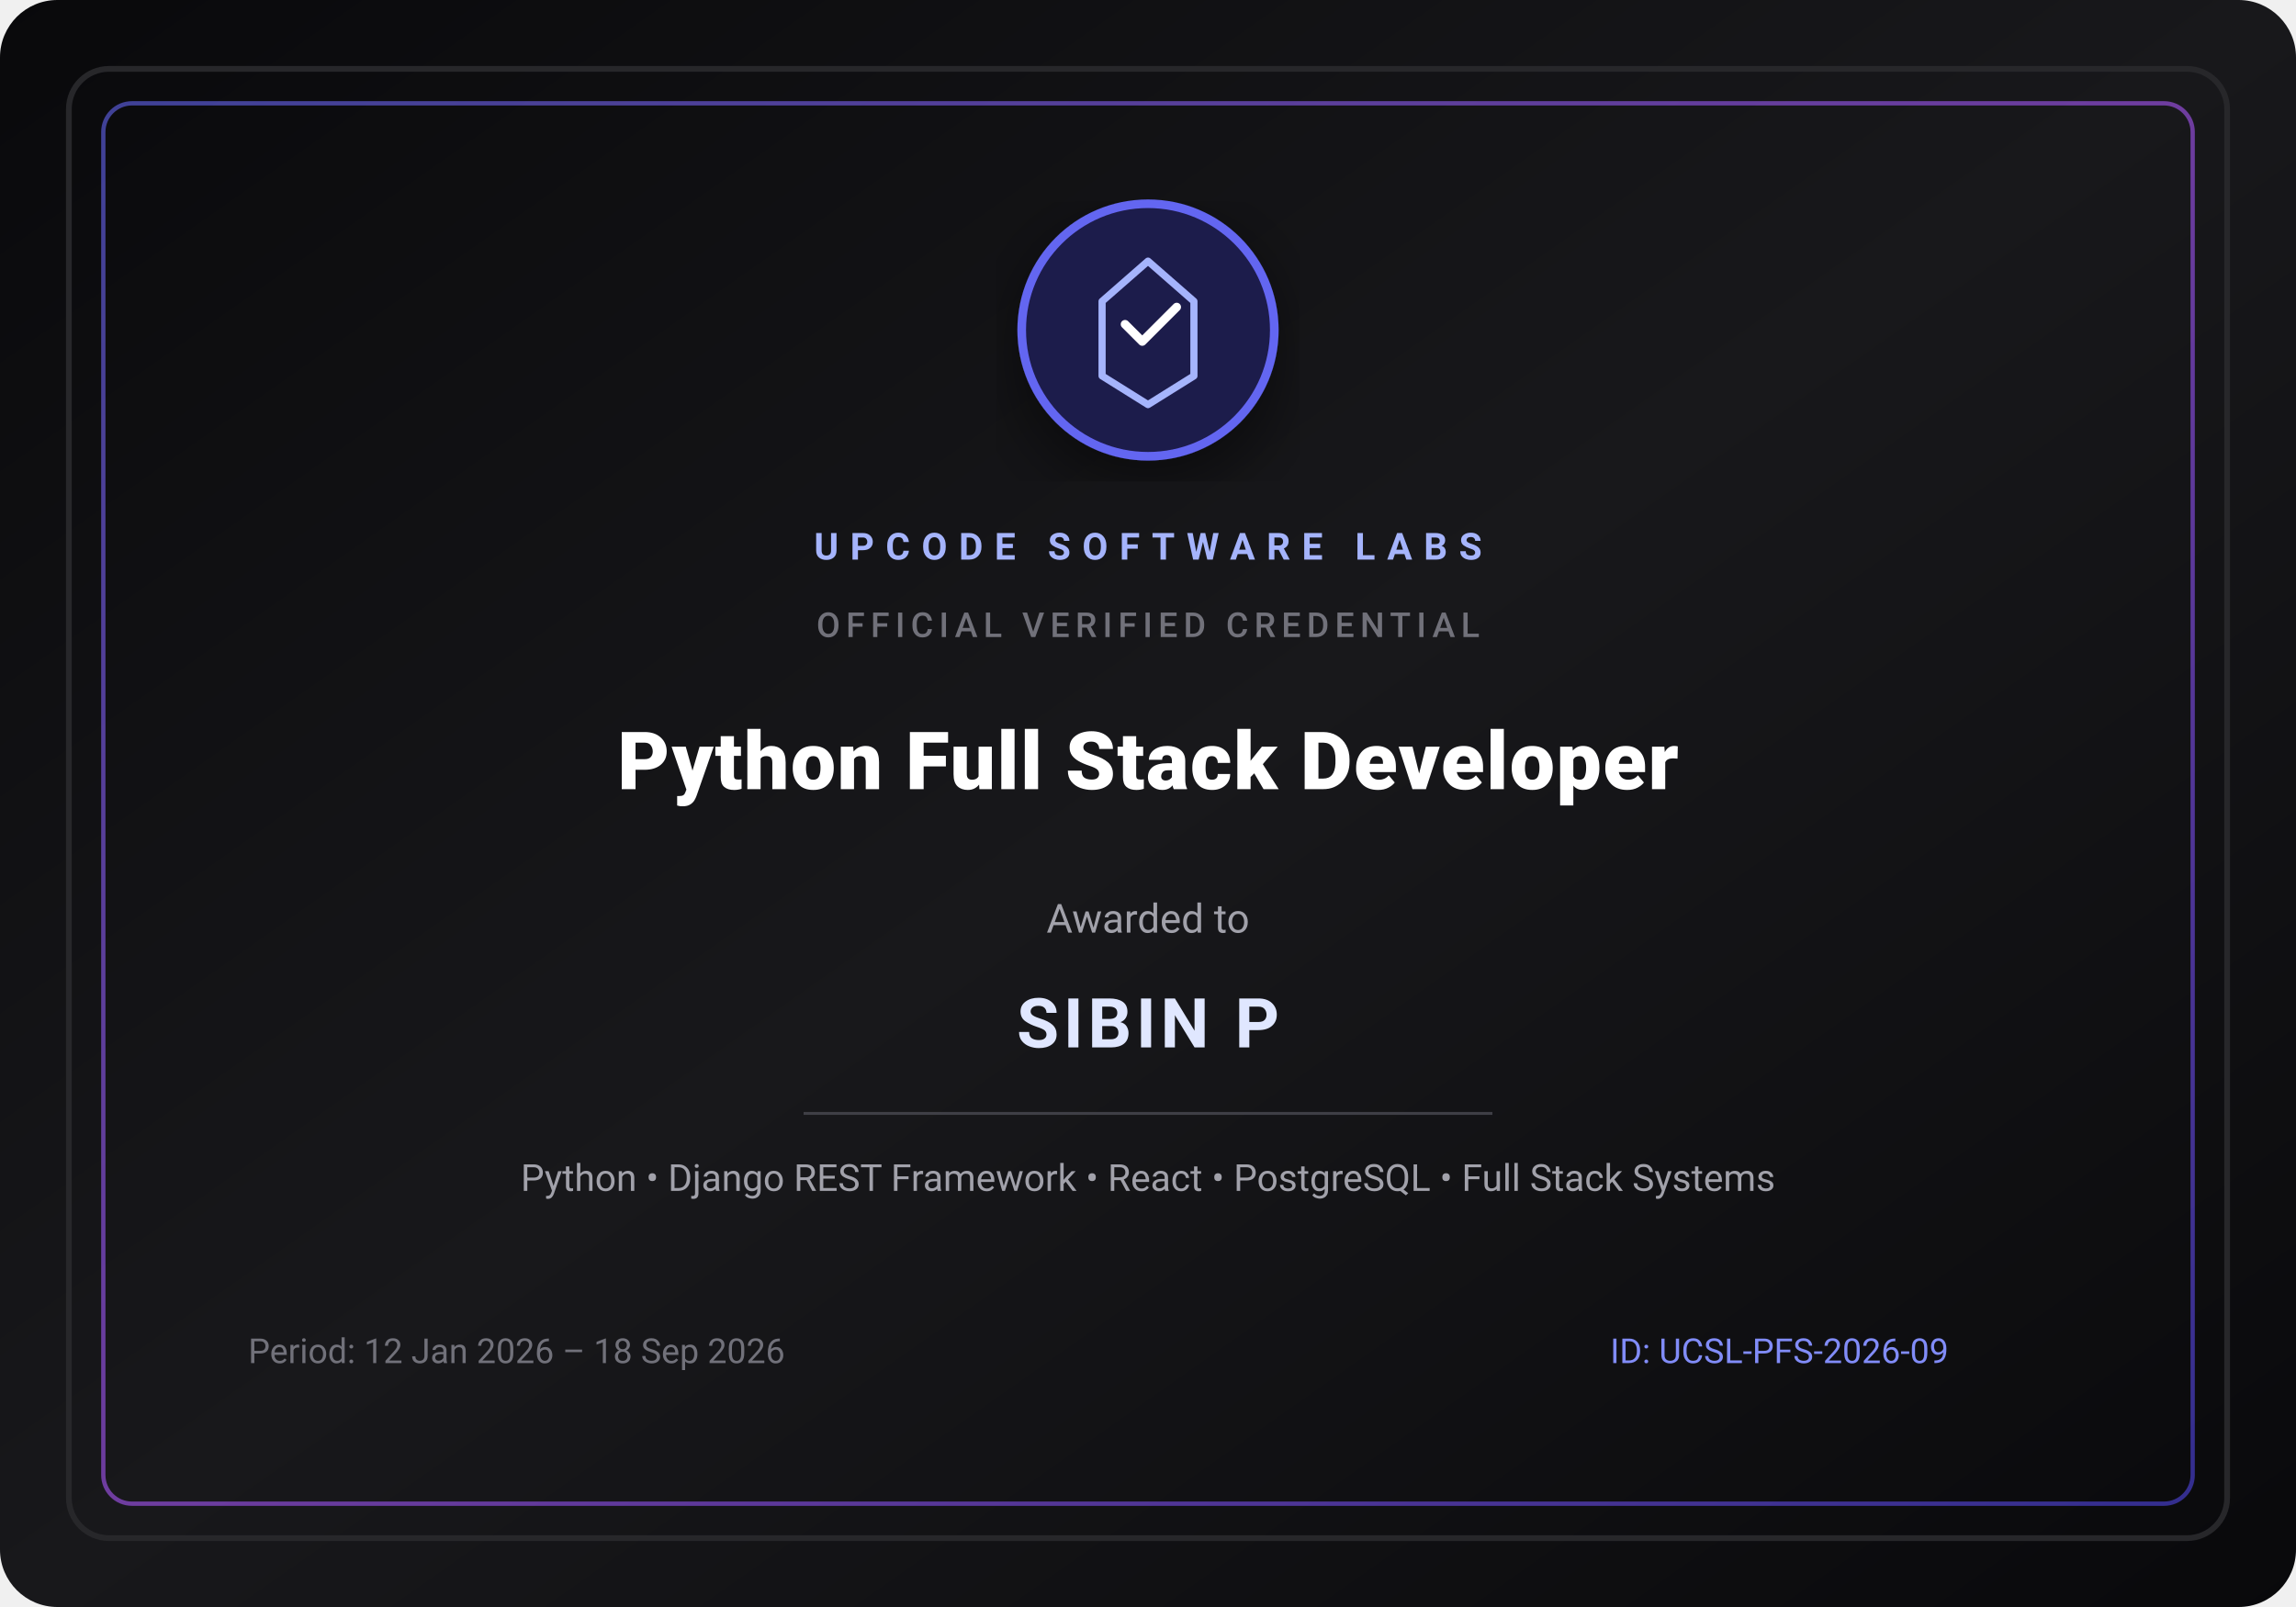
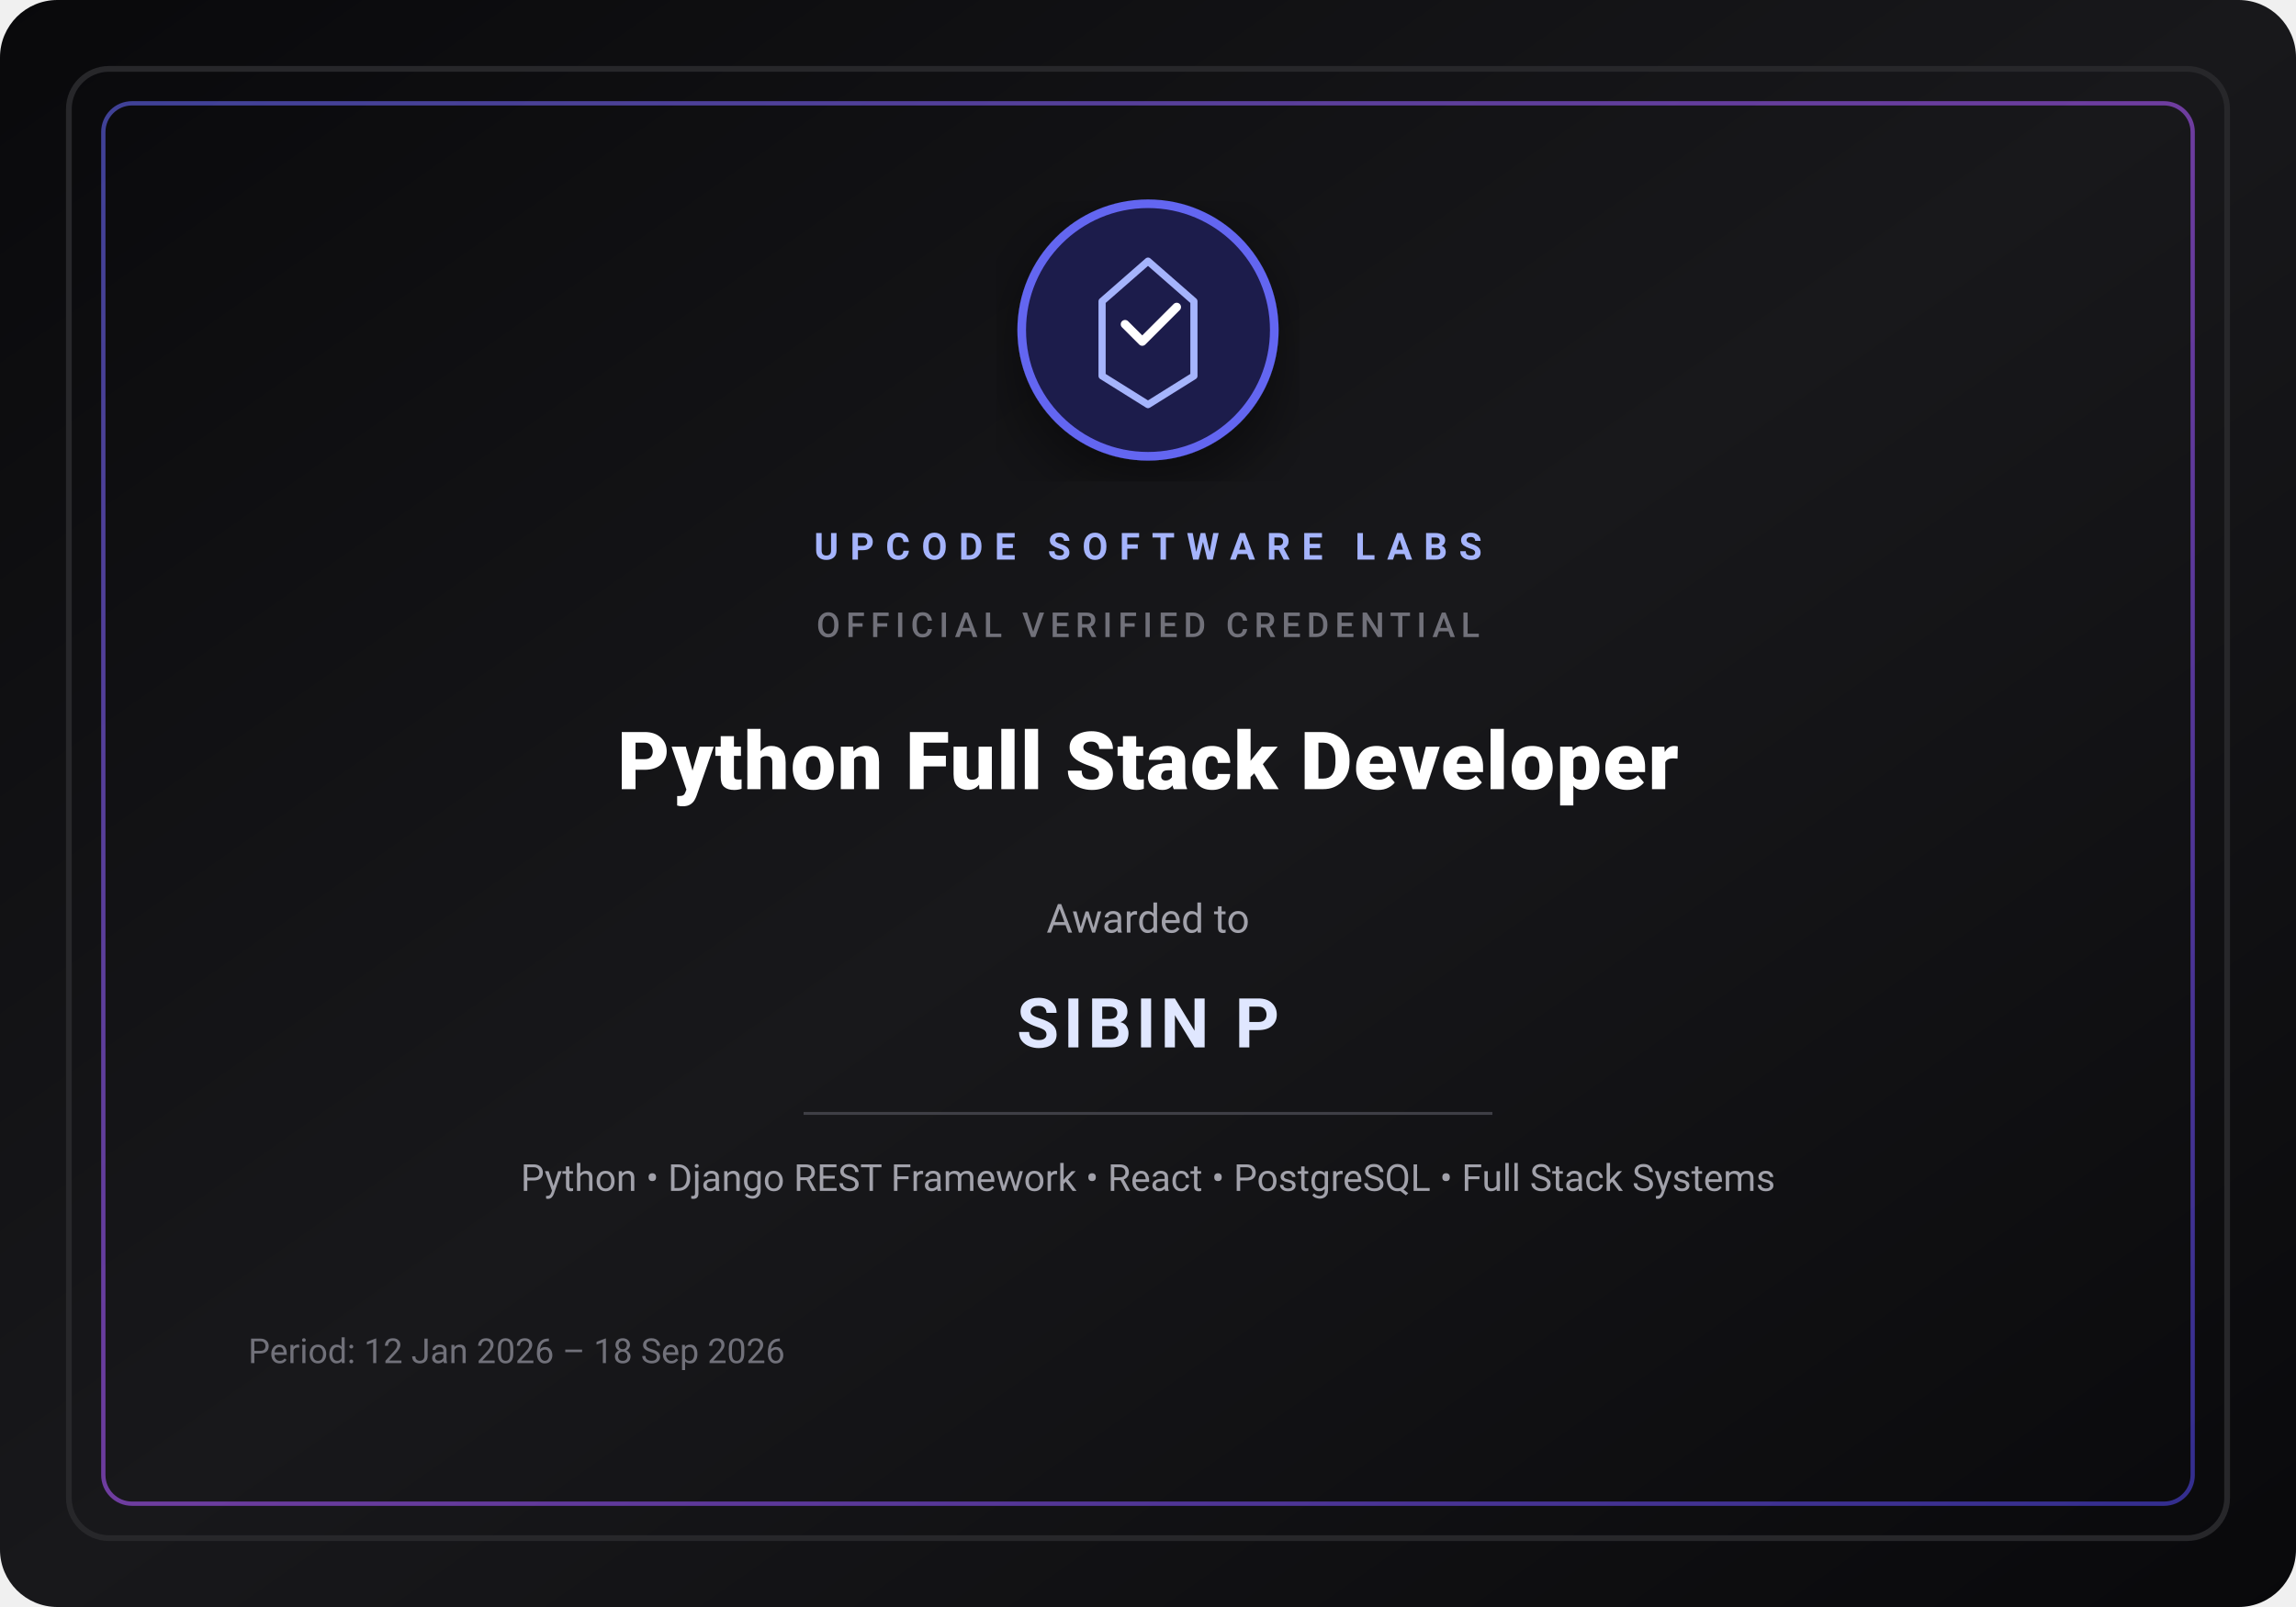
<svg xmlns="http://www.w3.org/2000/svg" viewBox="0 0 800 560" width="100%" height="100%">
  <defs>
    <linearGradient id="gradBg" x1="0%" y1="0%" x2="100%" y2="100%">
      <stop offset="0%" stop-color="#09090b" />
      <stop offset="50%" stop-color="#18181b" />
      <stop offset="100%" stop-color="#09090b" />
    </linearGradient>
    <linearGradient id="goldGrad" x1="0%" y1="0%" x2="100%" y2="100%">
      <stop offset="0%" stop-color="#6366f1" />
      <stop offset="50%" stop-color="#a855f7" />
      <stop offset="100%" stop-color="#4f46e5" />
    </linearGradient>
    <filter id="shadow" x="-10%" y="-10%" width="120%" height="120%">
      <feDropShadow dx="0" dy="8" stdDeviation="12" flood-color="#000000" flood-opacity="0.5" />
    </filter>
  </defs>
  <rect width="800" height="560" rx="20" fill="url(#gradBg)" />
  <rect x="24" y="24" width="752" height="512" rx="14" fill="none" stroke="#27272a" stroke-width="2" />
  <rect x="36" y="36" width="728" height="488" rx="10" fill="none" stroke="url(#goldGrad)" stroke-width="1.5" stroke-opacity="0.6" />
  <g transform="translate(400, 115)" filter="url(#shadow)">
    <circle r="44" fill="#1e1b4b" stroke="#6366f1" stroke-width="3" />
    <path d="M-16 -10 L0 -24 L16 -10 L16 16 L0 26 L-16 16 Z" fill="none" stroke="#a5b4fc" stroke-width="2.5" stroke-linejoin="round" />
    <path d="M-8 -2 L-2 4 L10 -8" fill="none" stroke="#ffffff" stroke-width="3" stroke-linecap="round" stroke-linejoin="round" />
  </g>
  <text x="400" y="195" font-family="-apple-system, BlinkMacSystemFont, 'Segoe UI', Roboto, sans-serif" font-size="13" font-weight="700" letter-spacing="4" fill="#a5b4fc" text-anchor="middle">UPCODE SOFTWARE LABS</text>
  <text x="400" y="222" font-family="-apple-system, BlinkMacSystemFont, 'Segoe UI', Roboto, sans-serif" font-size="12" font-weight="500" letter-spacing="2" fill="#71717a" text-anchor="middle">OFFICIAL VERIFIED CREDENTIAL</text>
  <text x="400" y="275" font-family="-apple-system, BlinkMacSystemFont, 'Segoe UI', Roboto, sans-serif" font-size="28" font-weight="800" letter-spacing="0.5" fill="#ffffff" text-anchor="middle">Python Full Stack Developer</text>
  <text x="400" y="325" font-family="-apple-system, BlinkMacSystemFont, 'Segoe UI', Roboto, sans-serif" font-size="14" fill="#a1a1aa" text-anchor="middle">Awarded to</text>
  <text x="400" y="365" font-family="-apple-system, BlinkMacSystemFont, 'Segoe UI', Roboto, sans-serif" font-size="24" font-weight="700" letter-spacing="1.5" fill="#e0e7ff" text-anchor="middle">SIBIN P</text>
  <line x1="280" y1="388" x2="520" y2="388" stroke="#3f3f46" stroke-width="1" />
  <text x="400" y="415" font-family="-apple-system, BlinkMacSystemFont, 'Segoe UI', Roboto, sans-serif" font-size="13" fill="#a1a1aa" text-anchor="middle">Python • Django REST Framework • React • PostgreSQL • Full Stack Systems</text>
  <text x="180" y="475" font-family="-apple-system, BlinkMacSystemFont, 'Segoe UI', Roboto, sans-serif" font-size="12" fill="#71717a" text-anchor="middle">Period: 12 Jan 2026 – 18 Sep 2026</text>
-   <text x="620" y="475" font-family="-apple-system, BlinkMacSystemFont, 'Segoe UI', Roboto, sans-serif" font-size="12" font-mono="true" fill="#818cf8" text-anchor="middle">ID: UCSL-PFS-2026-09</text>
</svg>
